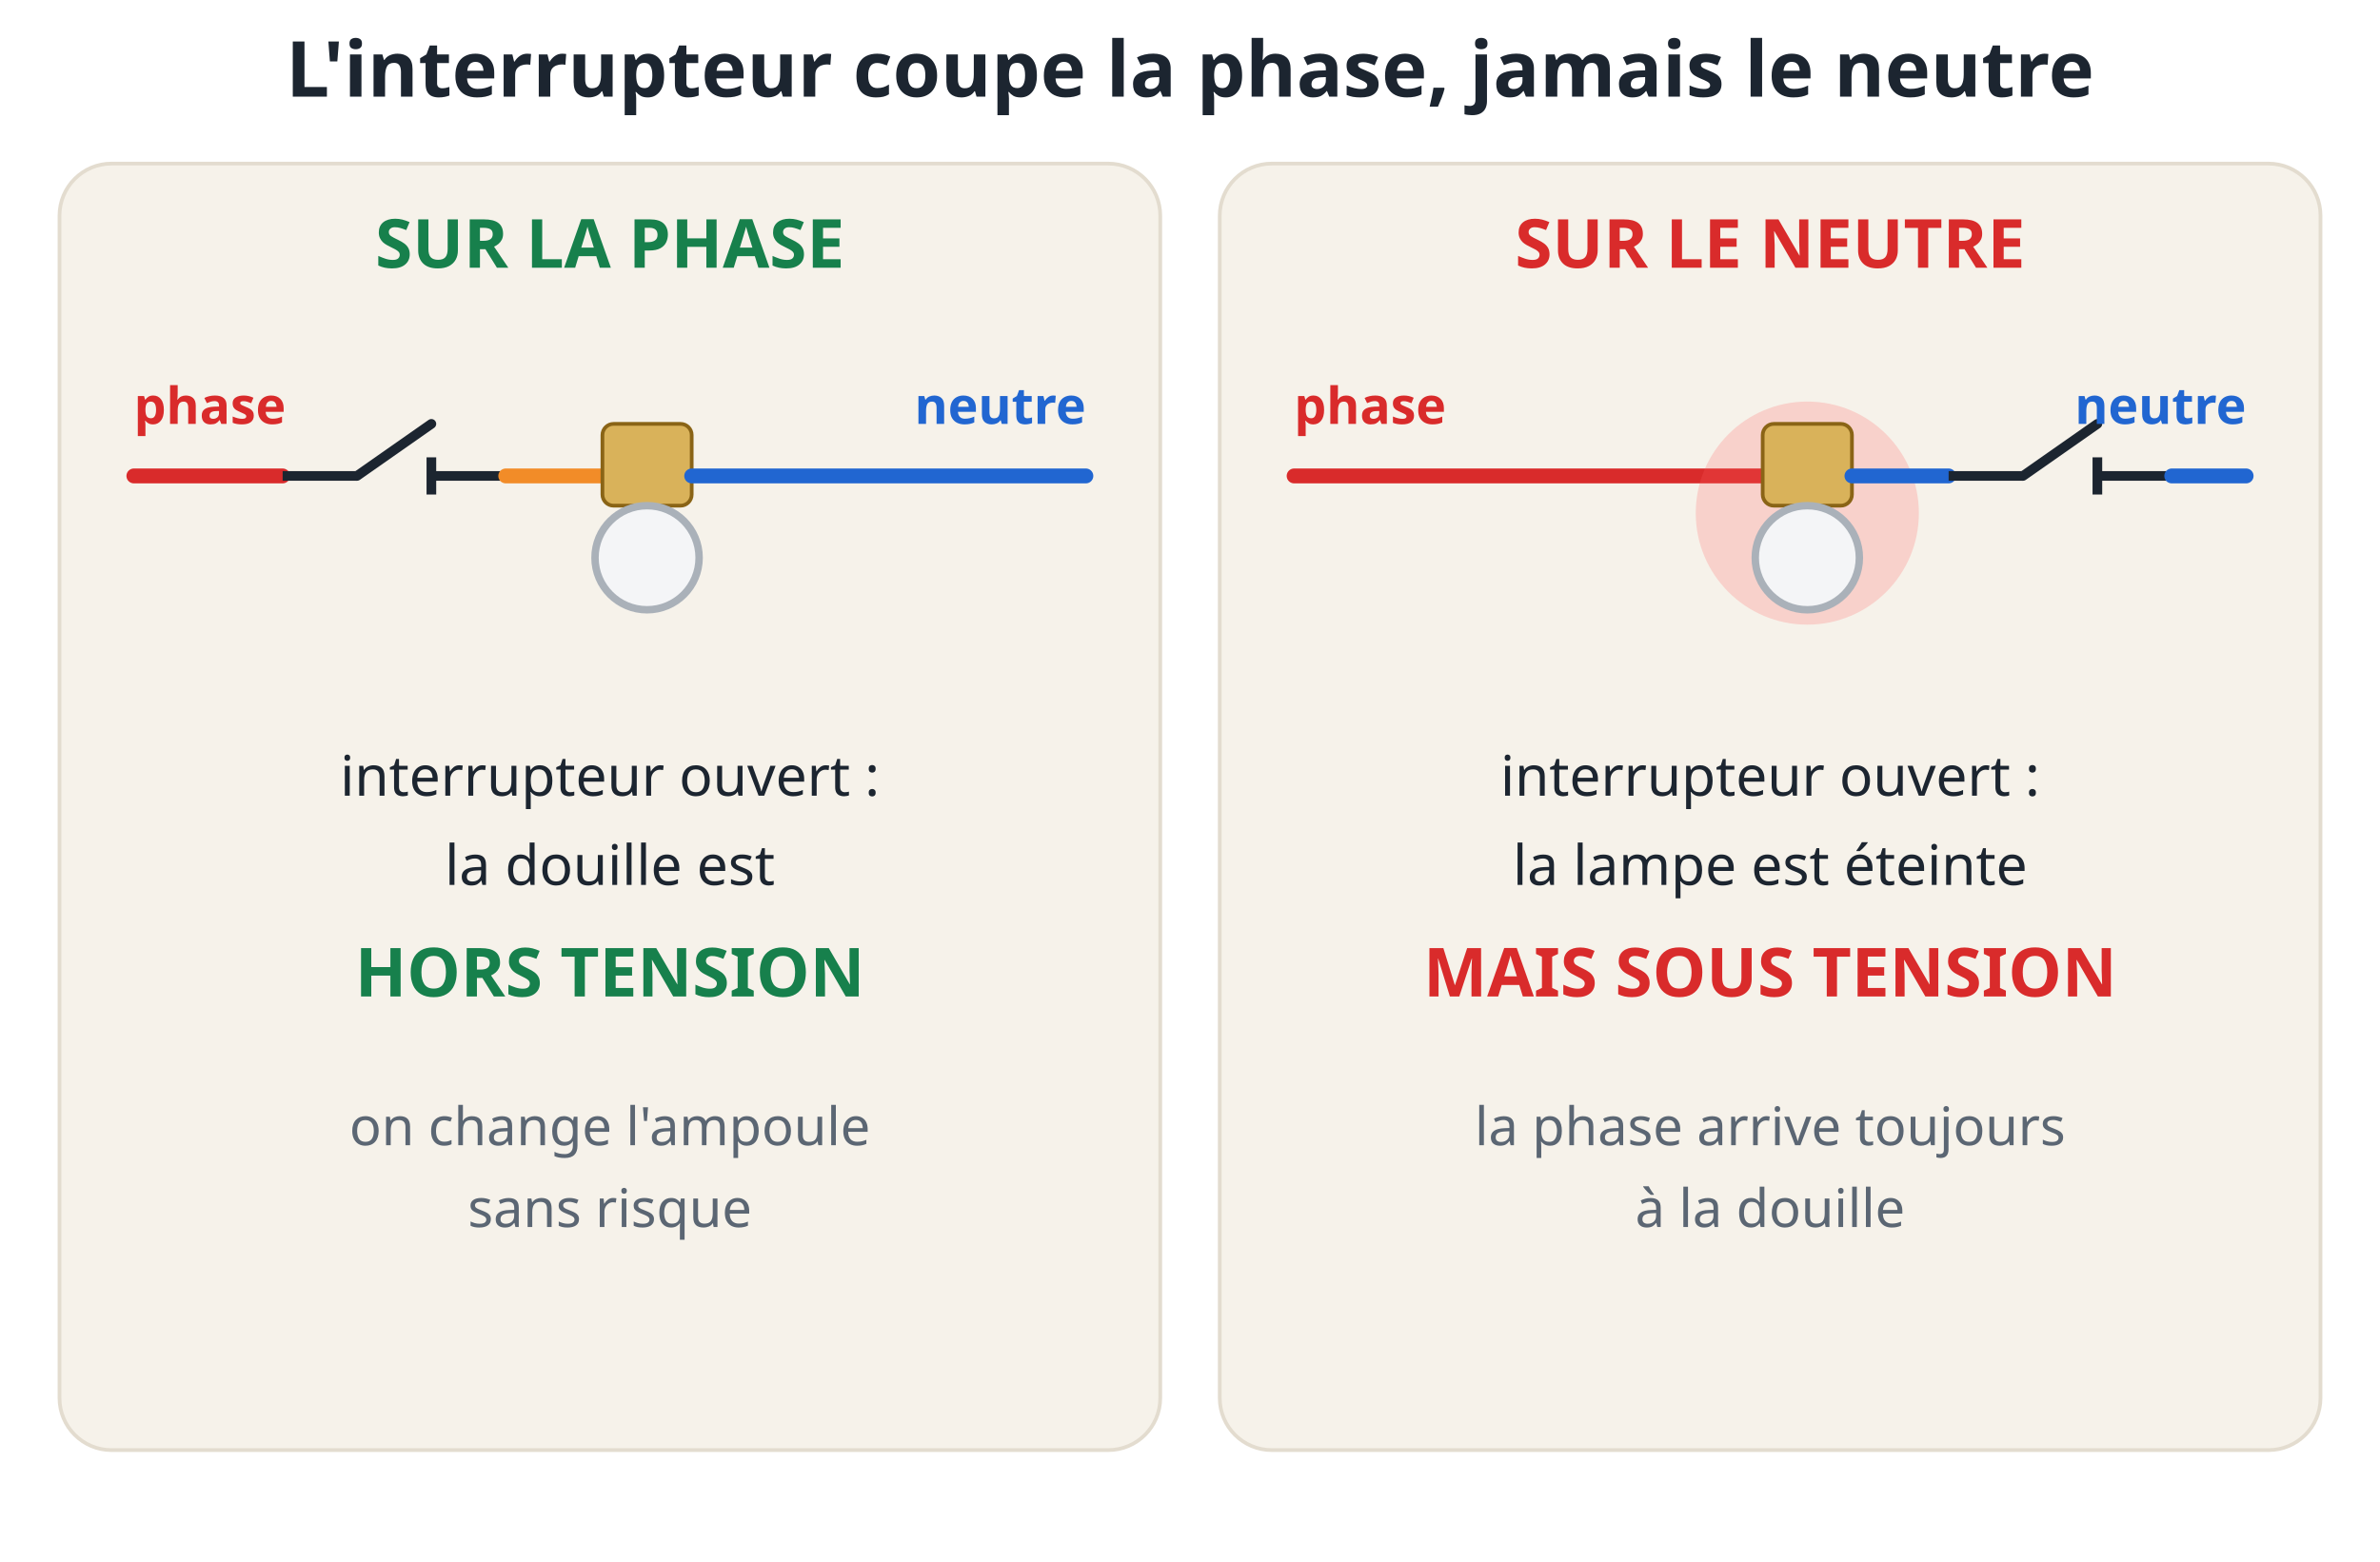
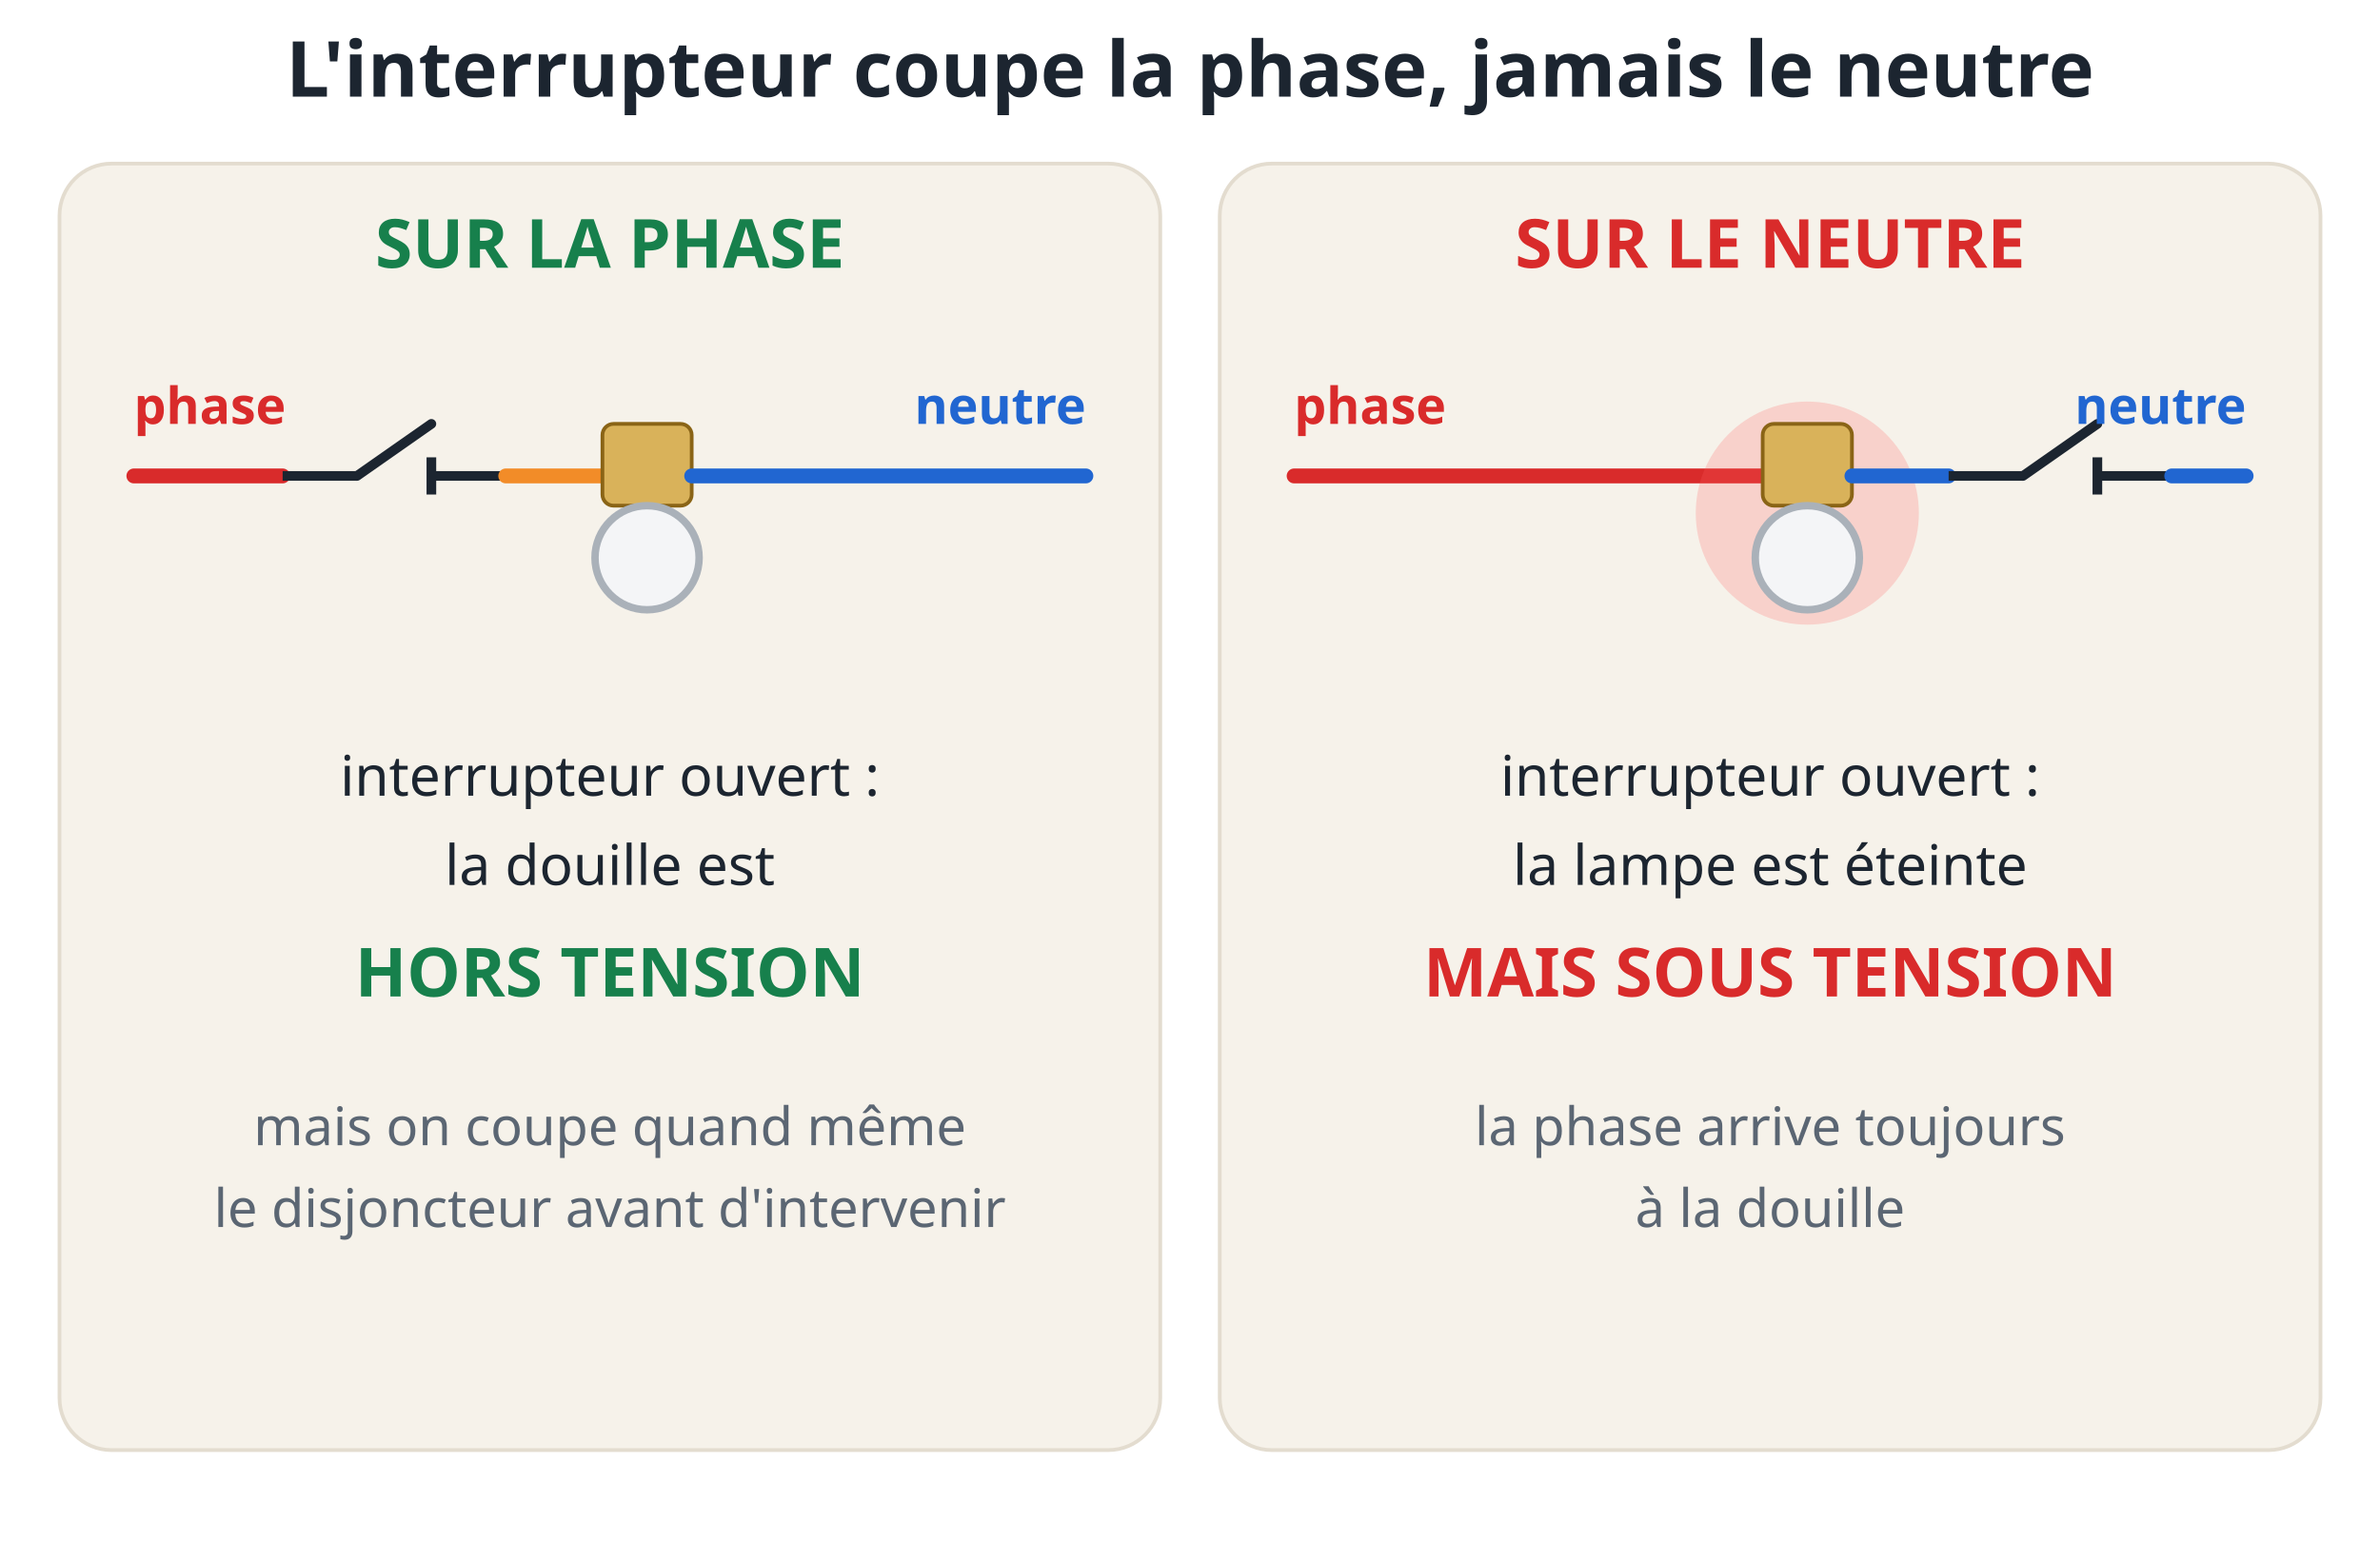
<svg xmlns="http://www.w3.org/2000/svg" viewBox="0 0 640 420" font-family="'Segoe UI',system-ui,sans-serif" role="img" aria-label="Interrupteur sur la phase : ouvert, la douille est hors tension. Interrupteur sur le neutre : la lampe est éteinte mais la douille reste sous tension">
  <defs>
    <linearGradient id="corps" x1="0" y1="0" x2="1" y2="0">
      <stop offset="0" stop-color="#eef0f2" />
      <stop offset=".5" stop-color="#fdfdfd" />
      <stop offset="1" stop-color="#dfe2e6" />
    </linearGradient>
    <linearGradient id="nez" x1="0" y1="0" x2="0" y2="1">
      <stop offset="0" stop-color="#ffffff" />
      <stop offset="1" stop-color="#e9ebee" />
    </linearGradient>
    <linearGradient id="manette" x1="0" y1="0" x2="0" y2="1">
      <stop offset="0" stop-color="#4a5058" />
      <stop offset="1" stop-color="#23272c" />
    </linearGradient>
    <radialGradient id="vis" cx=".4" cy=".35" r=".7">
      <stop offset="0" stop-color="#f1f2f4" />
      <stop offset="1" stop-color="#8d949c" />
    </radialGradient>
    <linearGradient id="cuivreH" x1="0" y1="0" x2="0" y2="1">
      <stop offset="0" stop-color="#f0b77a" />
      <stop offset=".5" stop-color="#c9782f" />
      <stop offset="1" stop-color="#8f4f17" />
    </linearGradient>
    <linearGradient id="cuivreV" x1="0" y1="0" x2="1" y2="0">
      <stop offset="0" stop-color="#8f4f17" />
      <stop offset=".45" stop-color="#f0b77a" />
      <stop offset="1" stop-color="#9a5a1f" />
    </linearGradient>
    <linearGradient id="acierH" x1="0" y1="0" x2="0" y2="1">
      <stop offset="0" stop-color="#f4f5f7" />
      <stop offset=".5" stop-color="#aab1b9" />
      <stop offset="1" stop-color="#7d858e" />
    </linearGradient>
    <linearGradient id="cylH" x1="0" y1="0" x2="0" y2="1">
      <stop offset="0" stop-color="#d9dde1" />
      <stop offset=".35" stop-color="#ffffff" />
      <stop offset="1" stop-color="#c3c8ce" />
    </linearGradient>
    <linearGradient id="gaineV" x1="0" y1="0" x2="1" y2="0">
      <stop offset="0" stop-color="#a81d1d" />
      <stop offset=".4" stop-color="#ef4a4a" />
      <stop offset="1" stop-color="#b02020" />
    </linearGradient>
    <linearGradient id="chaud" x1="0" y1="0" x2="1" y2="0">
      <stop offset="0" stop-color="#3a3f46" />
      <stop offset=".5" stop-color="#e8590c" />
      <stop offset="1" stop-color="#ff3b1f" />
    </linearGradient>
    <linearGradient id="icta" x1="0" y1="0" x2="0" y2="1">
      <stop offset="0" stop-color="#8d949c" />
      <stop offset=".3" stop-color="#dfe3e7" />
      <stop offset="1" stop-color="#6b727a" />
    </linearGradient>
    <linearGradient id="tpc" x1="0" y1="0" x2="0" y2="1">
      <stop offset="0" stop-color="#b02020" />
      <stop offset=".3" stop-color="#ff6b5e" />
      <stop offset="1" stop-color="#8e1414" />
    </linearGradient>
    <linearGradient id="irl" x1="0" y1="0" x2="0" y2="1">
      <stop offset="0" stop-color="#aab1b9" />
      <stop offset=".3" stop-color="#f1f3f5" />
      <stop offset="1" stop-color="#8d949c" />
    </linearGradient>
    <linearGradient id="terre" x1="0" y1="0" x2="0" y2="1">
      <stop offset="0" stop-color="#c9a877" />
      <stop offset="1" stop-color="#a98557" />
    </linearGradient>
    <pattern id="vj" width="16" height="16" patternUnits="userSpaceOnUse" patternTransform="rotate(35)">
      <rect width="16" height="16" fill="#2e9e4f" />
      <rect width="7" height="16" fill="#f2d21a" />
    </pattern>
    <filter id="ombre" x="-15%" y="-15%" width="130%" height="140%">
      <feDropShadow dx="0" dy="4" stdDeviation="4" flood-color="#1b2430" flood-opacity=".25" />
    </filter>
    <g id="borne">
      <rect x="-12" y="-12" width="24" height="24" rx="4" fill="#2b3036" />
      <circle r="8" fill="url(#vis)" />
      <rect x="-6" y="-1.2" width="12" height="2.4" rx="1" fill="#5a616a" transform="rotate(-25)" />
    </g>
  </defs>
  <text x="320.0" y="26" text-anchor="middle" font-size="20.8" font-weight="800" fill="#1c2530">L'interrupteur coupe la phase, jamais le neutre</text>
  <rect x="16" y="44" width="296" height="346" rx="14" fill="#f6f2ea" stroke="#e3dccf" />
  <text x="164" y="72" text-anchor="middle" font-size="18.2" font-weight="800" fill="#17804c">SUR LA PHASE</text>
  <path d="M36 128 H76" fill="none" stroke="#d92b2b" stroke-width="4" stroke-linejoin="round" stroke-linecap="round" />
  <g transform="translate(76 128) rotate(-90)">
    <path d="M0 0 V20 M0 40 V60" stroke="#1c2530" stroke-width="2.6" />
    <path d="M0 20 L14 40" stroke="#1c2530" stroke-width="2.6" stroke-linecap="round" />
    <path d="M-5 40 H5" stroke="#1c2530" stroke-width="2.6" />
  </g>
  <path d="M136 128 H162" fill="none" stroke="#f28c28" stroke-width="4" stroke-linejoin="round" stroke-linecap="round" />
  <rect x="162" y="114" width="24" height="22" rx="3" fill="#d9b25a" stroke="#8a6416" />
  <circle cx="174" cy="150" r="14" fill="#f4f5f7" stroke="#aab1b9" stroke-width="2" />
  <path d="M186 128 H292" fill="none" stroke="#2166d1" stroke-width="4" stroke-linejoin="round" stroke-linecap="round" />
  <text x="36" y="114" text-anchor="start" font-size="13.7" font-weight="800" fill="#d92b2b">phase</text>
  <text x="292" y="114" text-anchor="end" font-size="13.7" font-weight="800" fill="#2166d1">neutre</text>
  <text x="164" y="214" text-anchor="middle" font-size="15.0" font-weight="500" fill="#1c2530">interrupteur ouvert :</text>
  <text x="164" y="238" text-anchor="middle" font-size="15.0" font-weight="500" fill="#1c2530">la douille est</text>
  <text x="164" y="268" text-anchor="middle" font-size="18.2" font-weight="800" fill="#17804c">HORS TENSION</text>
-   <text x="164" y="308" text-anchor="middle" font-size="14.3" font-weight="500" fill="#5b6673">on change l'ampoule</text>
-   <text x="164" y="330" text-anchor="middle" font-size="14.3" font-weight="500" fill="#5b6673">sans risque</text>
+   <text x="164" y="308" text-anchor="middle" font-size="14.3" font-weight="500" fill="#5b6673">mais on coupe quand même</text>
+   <text x="164" y="330" text-anchor="middle" font-size="14.3" font-weight="500" fill="#5b6673">le disjoncteur avant d'intervenir</text>
  <rect x="328" y="44" width="296" height="346" rx="14" fill="#f6f2ea" stroke="#e3dccf" />
  <text x="476" y="72" text-anchor="middle" font-size="18.2" font-weight="800" fill="#d92b2b">SUR LE NEUTRE</text>
  <path d="M348 128 H474" fill="none" stroke="#d92b2b" stroke-width="4" stroke-linejoin="round" stroke-linecap="round" />
  <circle cx="486" cy="138" r="30" fill="#ff5c5c" opacity=".22" />
  <rect x="474" y="114" width="24" height="22" rx="3" fill="#d9b25a" stroke="#8a6416" />
  <circle cx="486" cy="150" r="14" fill="#f4f5f7" stroke="#aab1b9" stroke-width="2" />
  <path d="M498 128 H524" fill="none" stroke="#2166d1" stroke-width="4" stroke-linejoin="round" stroke-linecap="round" />
  <g transform="translate(524 128) rotate(-90)">
    <path d="M0 0 V20 M0 40 V60" stroke="#1c2530" stroke-width="2.6" />
    <path d="M0 20 L14 40" stroke="#1c2530" stroke-width="2.6" stroke-linecap="round" />
    <path d="M-5 40 H5" stroke="#1c2530" stroke-width="2.6" />
  </g>
  <path d="M584 128 H604" fill="none" stroke="#2166d1" stroke-width="4" stroke-linejoin="round" stroke-linecap="round" />
  <text x="348" y="114" text-anchor="start" font-size="13.7" font-weight="800" fill="#d92b2b">phase</text>
  <text x="604" y="114" text-anchor="end" font-size="13.7" font-weight="800" fill="#2166d1">neutre</text>
  <text x="476" y="214" text-anchor="middle" font-size="15.0" font-weight="500" fill="#1c2530">interrupteur ouvert :</text>
  <text x="476" y="238" text-anchor="middle" font-size="15.0" font-weight="500" fill="#1c2530">la lampe est éteinte</text>
  <text x="476" y="268" text-anchor="middle" font-size="18.2" font-weight="800" fill="#d92b2b">MAIS SOUS TENSION</text>
  <text x="476" y="308" text-anchor="middle" font-size="14.3" font-weight="500" fill="#5b6673">la phase arrive toujours</text>
  <text x="476" y="330" text-anchor="middle" font-size="14.3" font-weight="500" fill="#5b6673">à la douille</text>
</svg>
